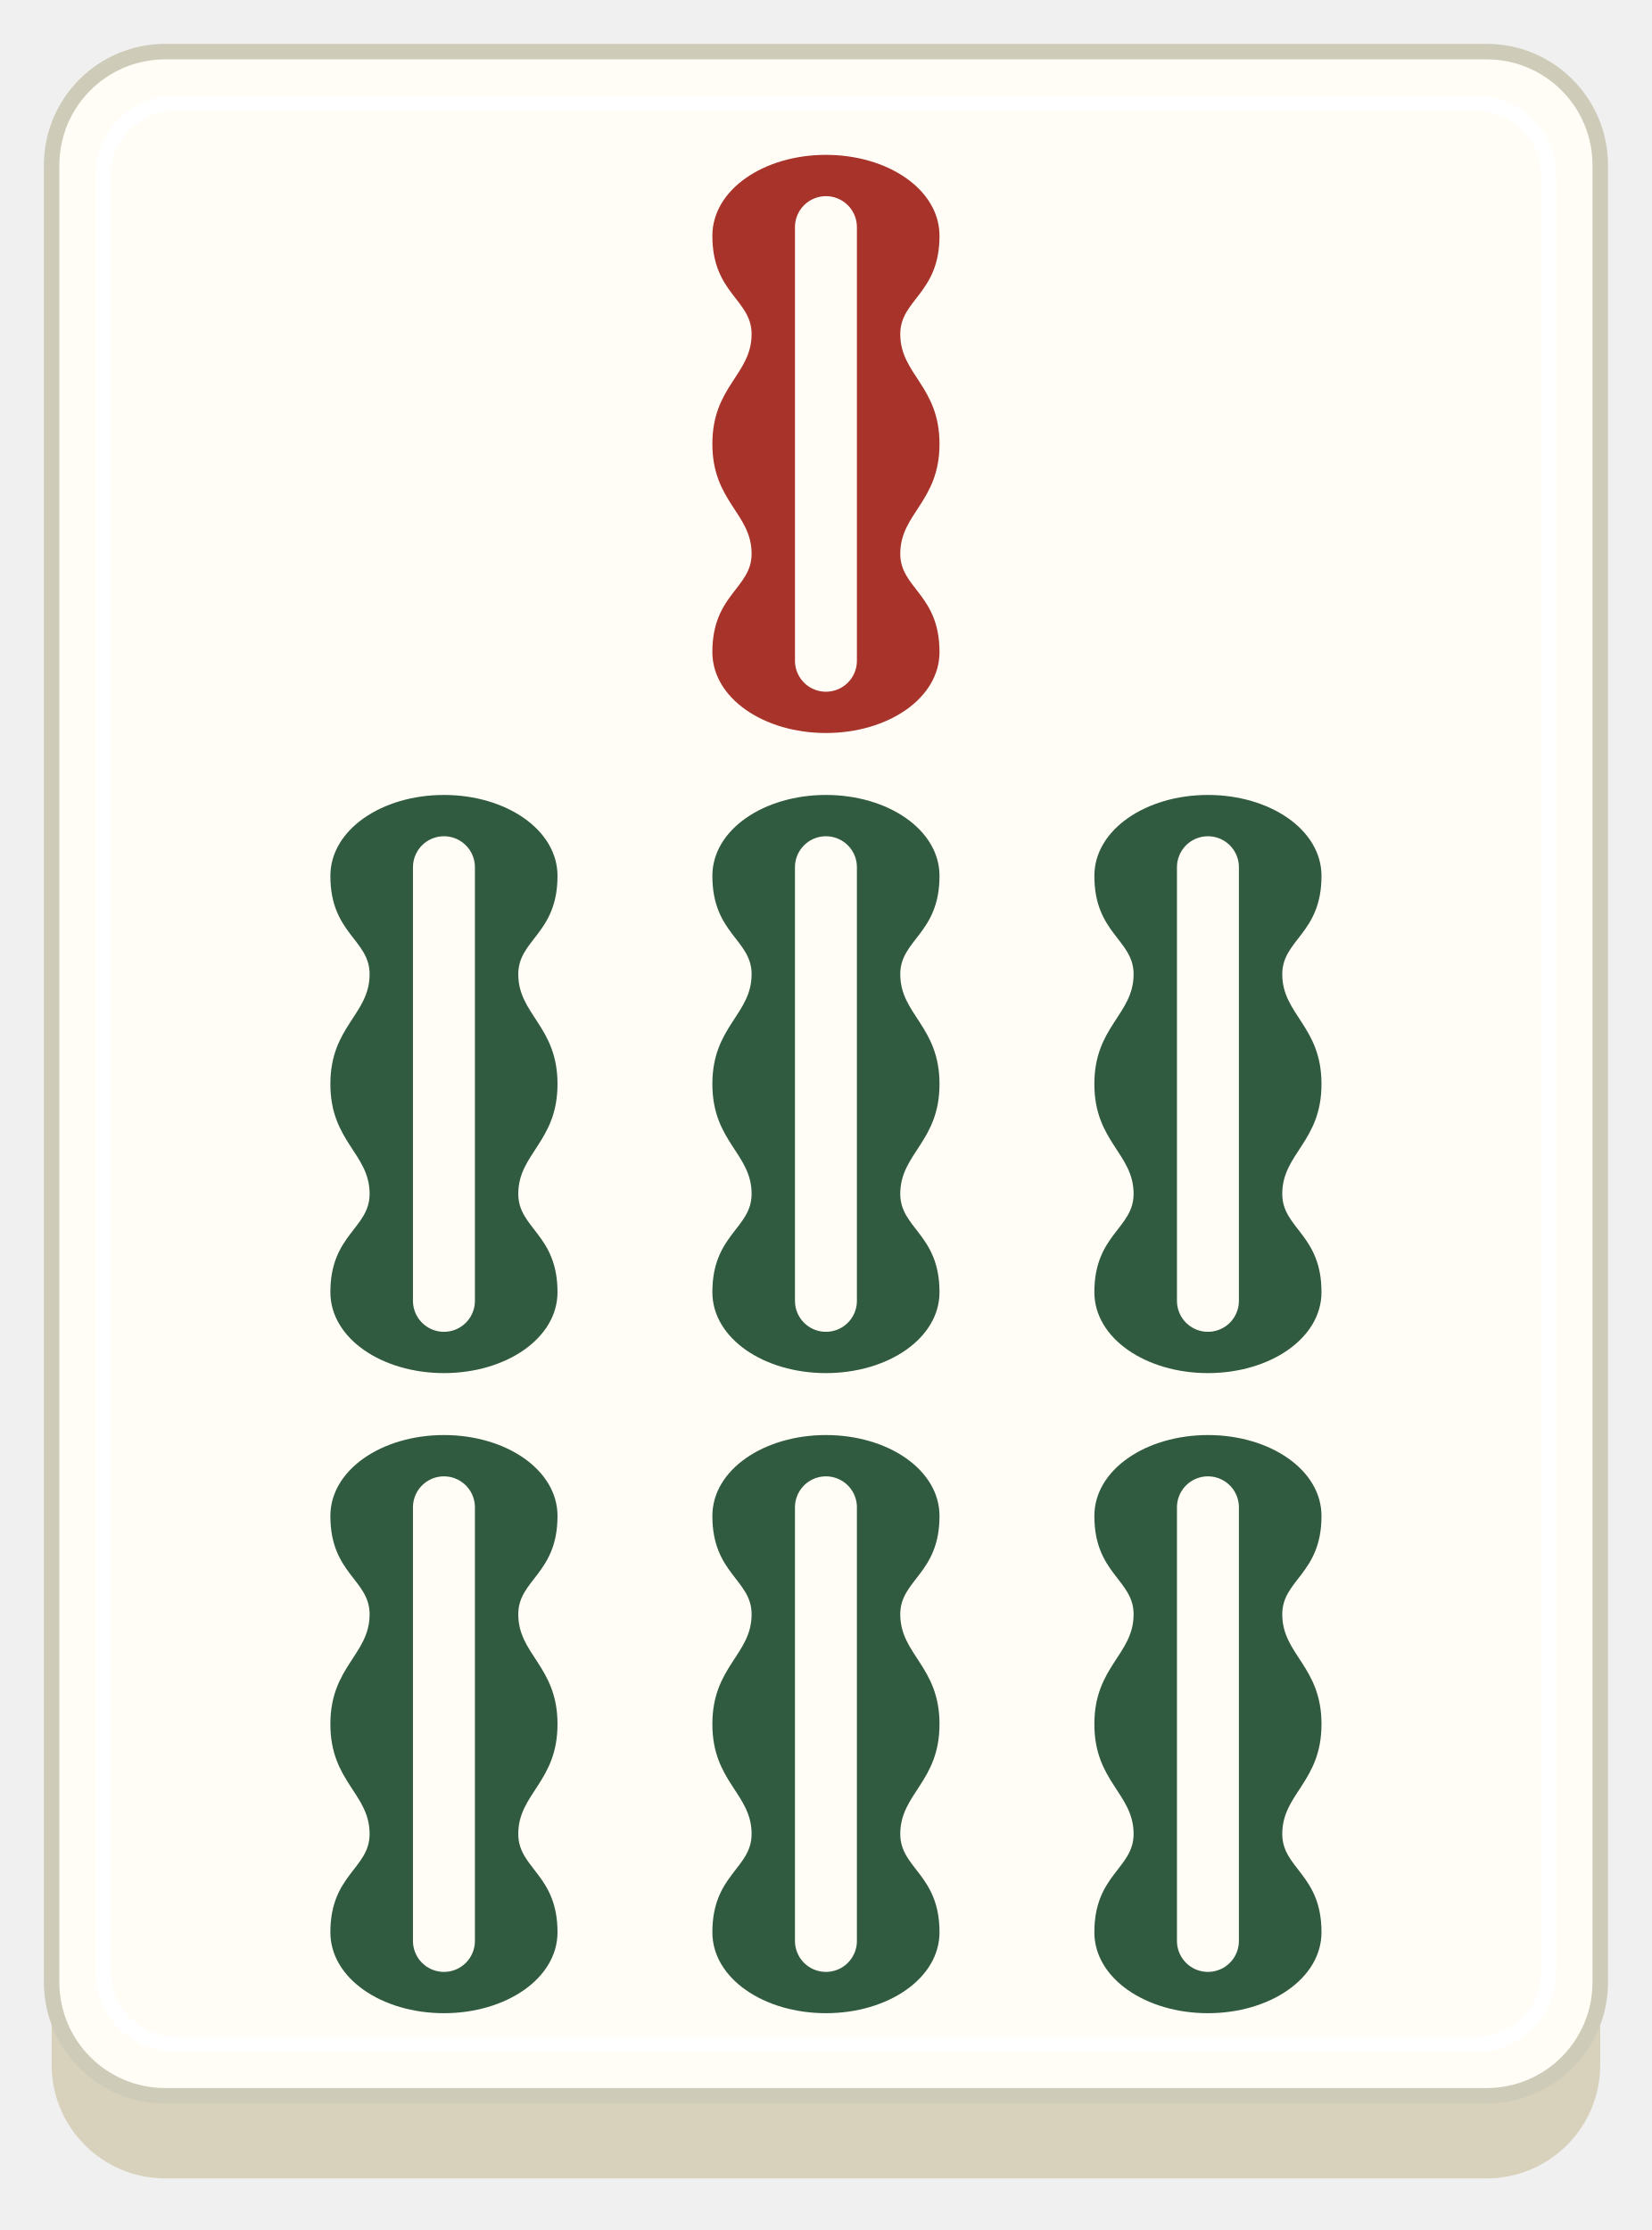
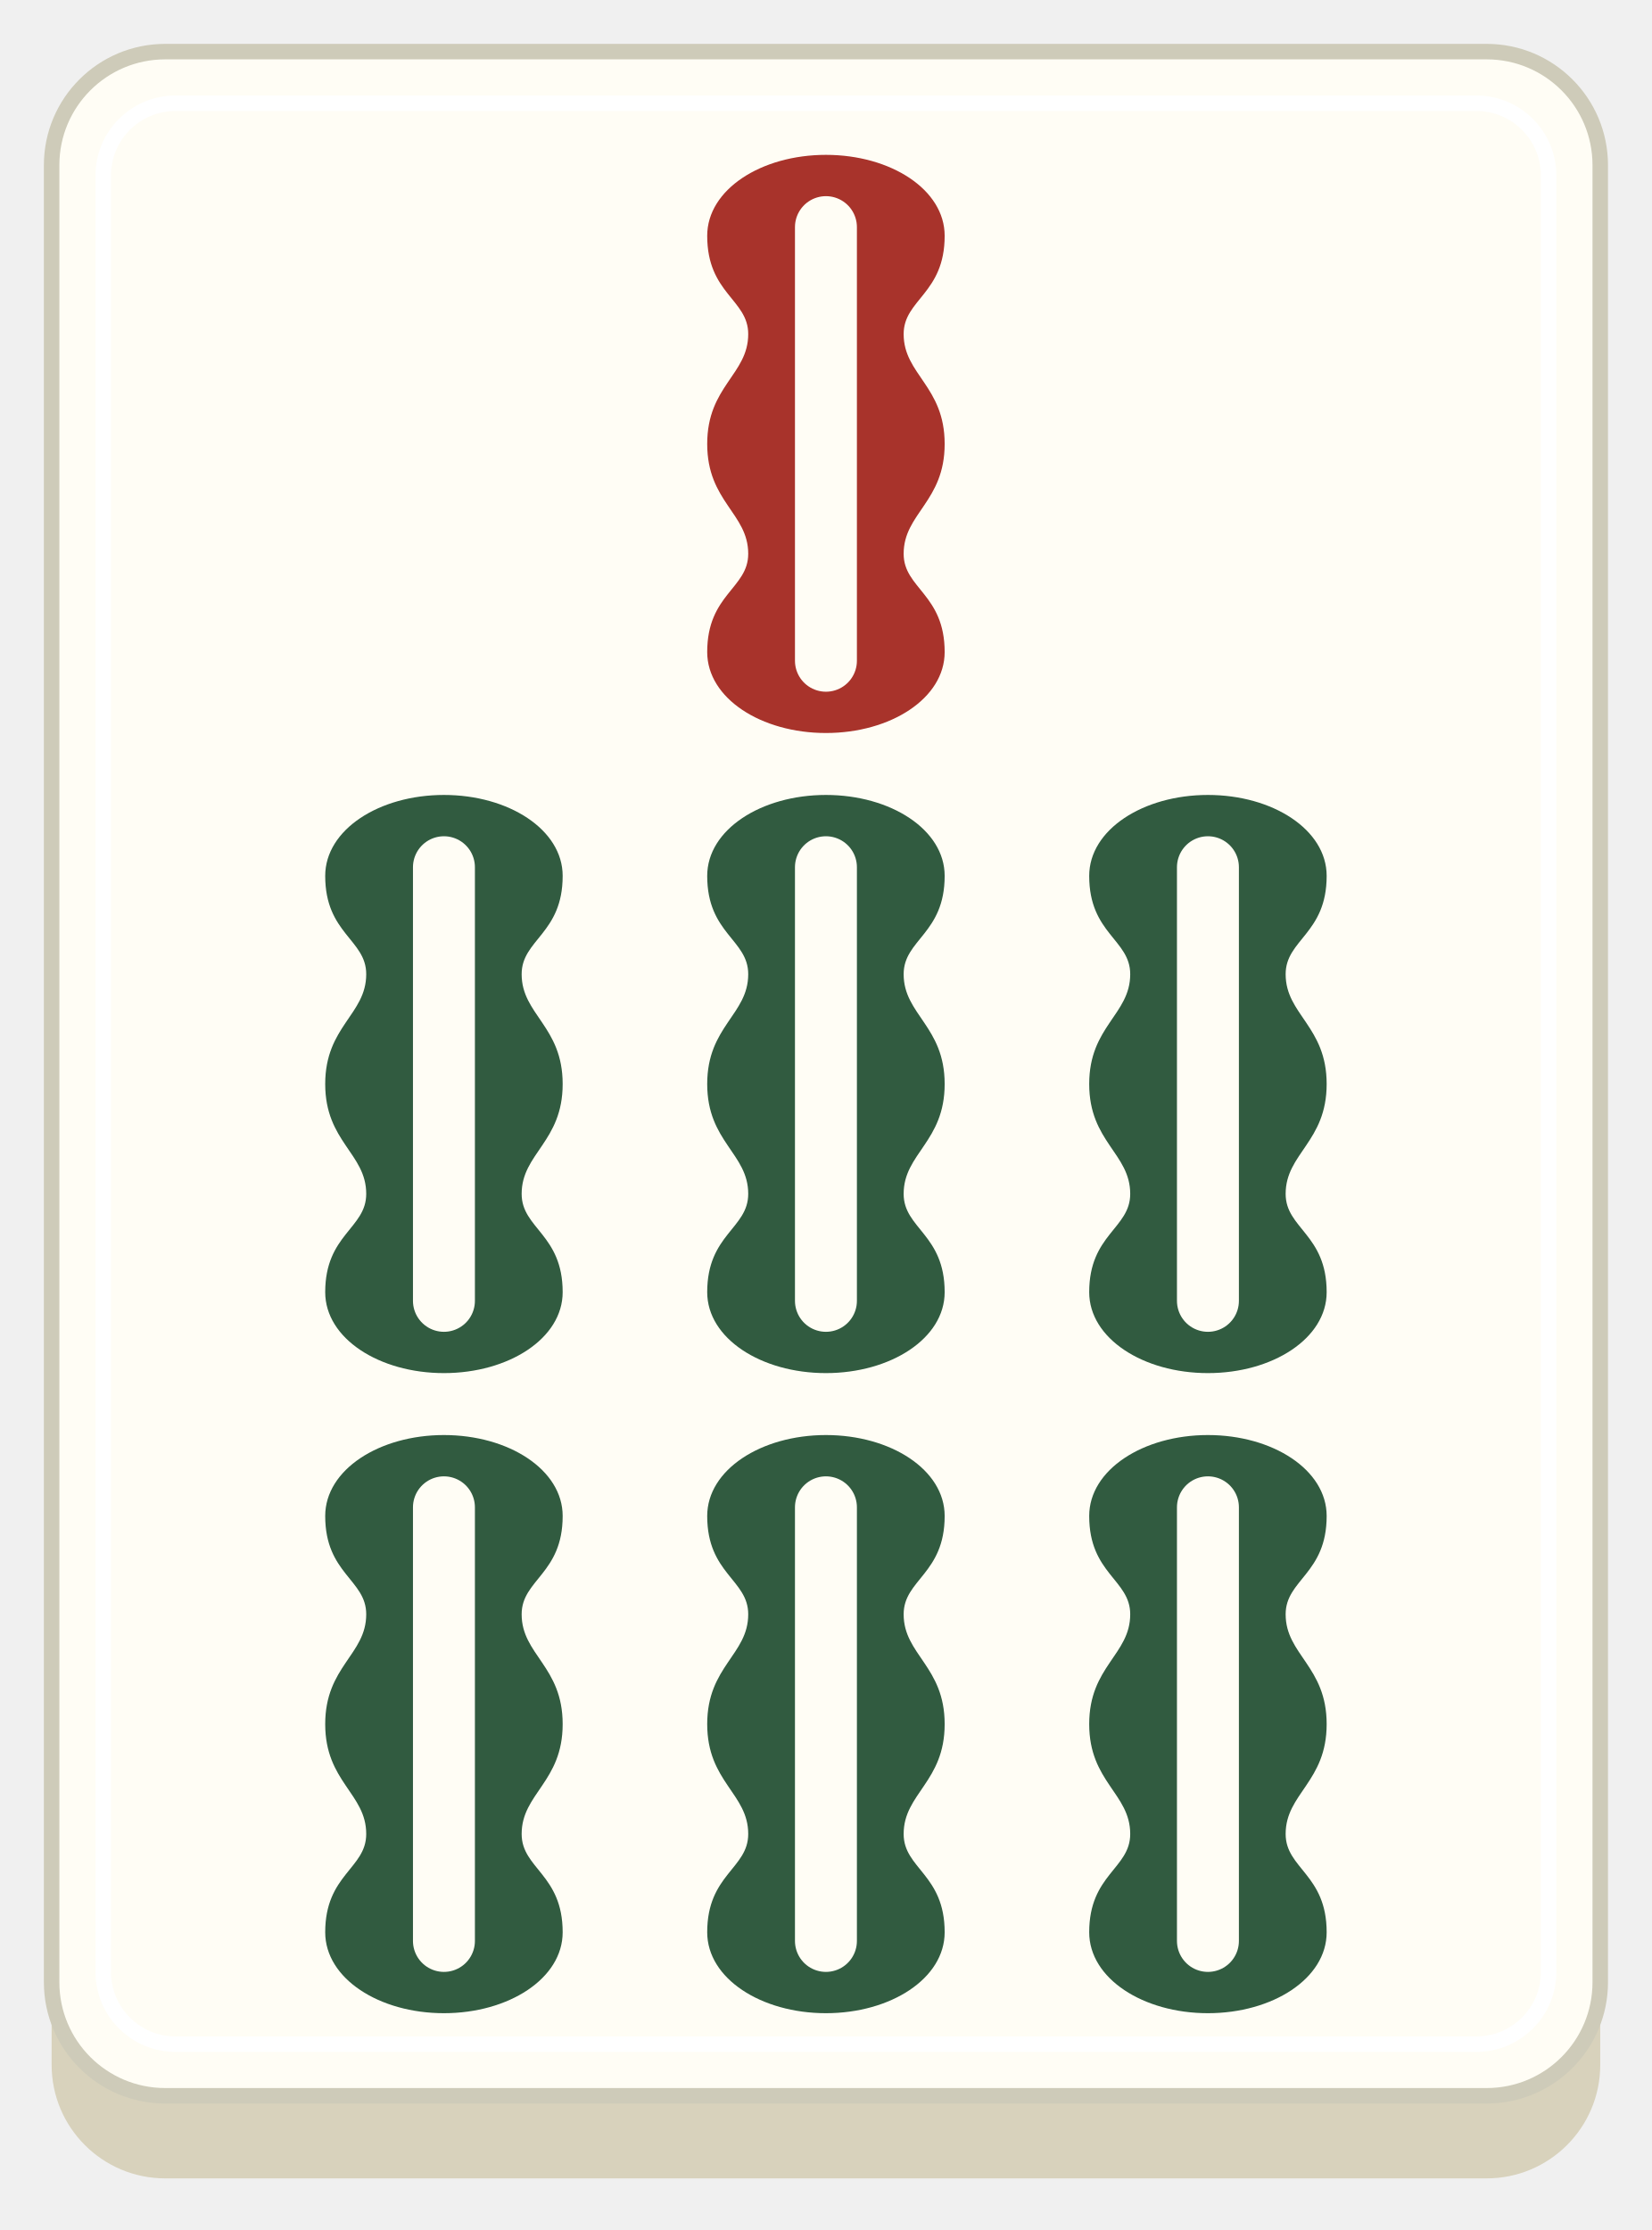
<svg xmlns="http://www.w3.org/2000/svg" viewBox="0 0 160 216" width="160" height="216" data-suit="tiao" data-rank="7" role="img" aria-label="七条">
  <rect x="5" y="13" width="150" height="198" rx="11" fill="#d8d2bc" />
  <rect x="5" y="5" width="150" height="198" rx="11" fill="#fffdf5" stroke="#cecbb9" stroke-width="1.5" />
  <rect x="10" y="10" width="140" height="188" rx="7" fill="none" stroke="#ffffff" stroke-width="1.5" />
-   <g data-pip="1" data-representation="hollow-wave-bamboo" data-length="56" data-width="22" transform="translate(80 43) rotate(0)">
-     <path data-part="outline" d="M0 -28.0       C6 -28.0 11 -24.64 11 -20.16       C11 -14.56 7.2 -14.0 7.2 -10.64       C7.2 -6.72 11 -5.6 11 0       C11 5.6 7.2 6.72 7.2 10.64       C7.2 14.0 11 14.56 11 20.16       C11 24.64 6 28.0 0 28.0       C-6 28.0 -11 24.64 -11 20.16       C-11 14.56 -7.2 14.0 -7.2 10.64       C-7.2 6.72 -11 5.6 -11 0       C-11 -5.6 -7.2 -6.72 -7.2 -10.64       C-7.2 -14.0 -11 -14.56 -11 -20.16       C-11 -24.64 -6 -28.0 0 -28.0Z" fill="#a8332b" />
+   <g data-pip="1" data-representation="hollow-wave-bamboo" data-length="56" data-width="23" transform="translate(80 43) rotate(0)">
+     <path data-part="outline" d="M0 -28.0       C6 -28.0 11 -24.64 11 -20.16       C11 -14.56 7.2 -14.0 7.2 -10.64       C7.2 -6.72 11 -5.6 11 0       C11 5.6 7.2 6.72 7.2 10.64       C7.2 14.0 11 14.56 11 20.16       C11 24.64 6 28.0 0 28.0       C-6 28.0 -11 24.64 -11 20.16       C-11 14.56 -7.2 14.0 -7.2 10.64       C-7.2 6.72 -11 5.6 -11 0       C-11 -5.6 -7.2 -6.72 -7.2 -10.64       C-7.2 -14.0 -11 -14.56 -11 -20.16       C-11 -24.64 -6 -28.0 0 -28.0Z" transform="scale(1.045455 1)" fill="#a8332b" />
    <path data-part="hollow" d="M0 -21.0V21.0" fill="none" stroke="#fffdf5" stroke-width="6" stroke-linecap="round" />
  </g>
-   <g data-pip="2" data-representation="hollow-wave-bamboo" data-length="56" data-width="22" transform="translate(43 105) rotate(0)">
-     <path data-part="outline" d="M0 -28.0       C6 -28.0 11 -24.64 11 -20.16       C11 -14.56 7.2 -14.0 7.2 -10.64       C7.2 -6.72 11 -5.6 11 0       C11 5.6 7.2 6.72 7.2 10.64       C7.2 14.0 11 14.56 11 20.16       C11 24.64 6 28.0 0 28.0       C-6 28.0 -11 24.64 -11 20.16       C-11 14.56 -7.2 14.0 -7.2 10.64       C-7.2 6.72 -11 5.6 -11 0       C-11 -5.6 -7.2 -6.72 -7.2 -10.64       C-7.2 -14.0 -11 -14.56 -11 -20.16       C-11 -24.64 -6 -28.0 0 -28.0Z" fill="#315b40" />
+   <g data-pip="2" data-representation="hollow-wave-bamboo" data-length="56" data-width="23" transform="translate(43 105) rotate(0)">
+     <path data-part="outline" d="M0 -28.0       C6 -28.0 11 -24.64 11 -20.16       C11 -14.56 7.2 -14.0 7.2 -10.64       C7.2 -6.72 11 -5.6 11 0       C11 5.6 7.2 6.72 7.2 10.64       C7.2 14.0 11 14.56 11 20.16       C11 24.64 6 28.0 0 28.0       C-6 28.0 -11 24.64 -11 20.16       C-11 14.56 -7.2 14.0 -7.2 10.64       C-7.2 6.72 -11 5.6 -11 0       C-11 -5.6 -7.2 -6.72 -7.2 -10.64       C-7.2 -14.0 -11 -14.56 -11 -20.16       C-11 -24.64 -6 -28.0 0 -28.0Z" transform="scale(1.045455 1)" fill="#315b40" />
    <path data-part="hollow" d="M0 -21.0V21.0" fill="none" stroke="#fffdf5" stroke-width="6" stroke-linecap="round" />
  </g>
-   <g data-pip="3" data-representation="hollow-wave-bamboo" data-length="56" data-width="22" transform="translate(43 167) rotate(0)">
-     <path data-part="outline" d="M0 -28.0       C6 -28.0 11 -24.64 11 -20.16       C11 -14.56 7.2 -14.0 7.2 -10.64       C7.2 -6.72 11 -5.6 11 0       C11 5.6 7.2 6.72 7.2 10.64       C7.2 14.0 11 14.56 11 20.16       C11 24.64 6 28.0 0 28.0       C-6 28.0 -11 24.64 -11 20.16       C-11 14.56 -7.2 14.0 -7.2 10.64       C-7.2 6.72 -11 5.6 -11 0       C-11 -5.6 -7.2 -6.72 -7.2 -10.64       C-7.2 -14.0 -11 -14.56 -11 -20.16       C-11 -24.64 -6 -28.0 0 -28.0Z" fill="#315b40" />
+   <g data-pip="3" data-representation="hollow-wave-bamboo" data-length="56" data-width="23" transform="translate(43 167) rotate(0)">
+     <path data-part="outline" d="M0 -28.0       C6 -28.0 11 -24.64 11 -20.16       C11 -14.56 7.2 -14.0 7.2 -10.64       C7.2 -6.72 11 -5.6 11 0       C11 5.6 7.2 6.72 7.2 10.64       C7.2 14.0 11 14.56 11 20.16       C11 24.64 6 28.0 0 28.0       C-6 28.0 -11 24.64 -11 20.16       C-11 14.56 -7.2 14.0 -7.2 10.64       C-7.2 6.72 -11 5.6 -11 0       C-11 -5.6 -7.2 -6.72 -7.2 -10.64       C-7.2 -14.0 -11 -14.56 -11 -20.16       C-11 -24.64 -6 -28.0 0 -28.0Z" transform="scale(1.045455 1)" fill="#315b40" />
    <path data-part="hollow" d="M0 -21.0V21.0" fill="none" stroke="#fffdf5" stroke-width="6" stroke-linecap="round" />
  </g>
-   <g data-pip="4" data-representation="hollow-wave-bamboo" data-length="56" data-width="22" transform="translate(80 105) rotate(0)">
-     <path data-part="outline" d="M0 -28.0       C6 -28.0 11 -24.64 11 -20.16       C11 -14.56 7.2 -14.0 7.2 -10.64       C7.2 -6.72 11 -5.6 11 0       C11 5.6 7.2 6.72 7.2 10.64       C7.2 14.0 11 14.56 11 20.16       C11 24.64 6 28.0 0 28.0       C-6 28.0 -11 24.64 -11 20.16       C-11 14.56 -7.2 14.0 -7.2 10.64       C-7.2 6.72 -11 5.6 -11 0       C-11 -5.6 -7.2 -6.72 -7.2 -10.64       C-7.2 -14.0 -11 -14.56 -11 -20.16       C-11 -24.64 -6 -28.0 0 -28.0Z" fill="#315b40" />
+   <g data-pip="4" data-representation="hollow-wave-bamboo" data-length="56" data-width="23" transform="translate(80 105) rotate(0)">
+     <path data-part="outline" d="M0 -28.0       C6 -28.0 11 -24.64 11 -20.16       C11 -14.56 7.2 -14.0 7.2 -10.64       C7.2 -6.72 11 -5.6 11 0       C11 5.6 7.2 6.72 7.2 10.64       C7.2 14.0 11 14.56 11 20.16       C11 24.64 6 28.0 0 28.0       C-6 28.0 -11 24.64 -11 20.16       C-11 14.56 -7.2 14.0 -7.2 10.64       C-7.2 6.72 -11 5.6 -11 0       C-11 -5.6 -7.2 -6.72 -7.2 -10.64       C-7.2 -14.0 -11 -14.56 -11 -20.16       C-11 -24.64 -6 -28.0 0 -28.0Z" transform="scale(1.045455 1)" fill="#315b40" />
    <path data-part="hollow" d="M0 -21.0V21.0" fill="none" stroke="#fffdf5" stroke-width="6" stroke-linecap="round" />
  </g>
-   <g data-pip="5" data-representation="hollow-wave-bamboo" data-length="56" data-width="22" transform="translate(80 167) rotate(0)">
-     <path data-part="outline" d="M0 -28.0       C6 -28.0 11 -24.64 11 -20.16       C11 -14.56 7.2 -14.0 7.2 -10.64       C7.2 -6.72 11 -5.6 11 0       C11 5.6 7.2 6.72 7.2 10.64       C7.2 14.0 11 14.56 11 20.16       C11 24.64 6 28.0 0 28.0       C-6 28.0 -11 24.64 -11 20.16       C-11 14.56 -7.2 14.0 -7.2 10.64       C-7.2 6.72 -11 5.6 -11 0       C-11 -5.6 -7.2 -6.72 -7.2 -10.64       C-7.2 -14.0 -11 -14.56 -11 -20.16       C-11 -24.64 -6 -28.0 0 -28.0Z" fill="#315b40" />
+   <g data-pip="5" data-representation="hollow-wave-bamboo" data-length="56" data-width="23" transform="translate(80 167) rotate(0)">
+     <path data-part="outline" d="M0 -28.0       C6 -28.0 11 -24.64 11 -20.16       C11 -14.56 7.2 -14.0 7.2 -10.64       C7.2 -6.72 11 -5.6 11 0       C11 5.6 7.2 6.72 7.2 10.64       C7.2 14.0 11 14.56 11 20.16       C11 24.64 6 28.0 0 28.0       C-6 28.0 -11 24.64 -11 20.16       C-11 14.56 -7.2 14.0 -7.2 10.64       C-7.2 6.72 -11 5.6 -11 0       C-11 -5.6 -7.2 -6.72 -7.2 -10.64       C-7.2 -14.0 -11 -14.56 -11 -20.16       C-11 -24.64 -6 -28.0 0 -28.0Z" transform="scale(1.045455 1)" fill="#315b40" />
    <path data-part="hollow" d="M0 -21.0V21.0" fill="none" stroke="#fffdf5" stroke-width="6" stroke-linecap="round" />
  </g>
-   <g data-pip="6" data-representation="hollow-wave-bamboo" data-length="56" data-width="22" transform="translate(117 105) rotate(0)">
-     <path data-part="outline" d="M0 -28.0       C6 -28.0 11 -24.64 11 -20.16       C11 -14.56 7.2 -14.0 7.2 -10.64       C7.2 -6.72 11 -5.6 11 0       C11 5.6 7.2 6.72 7.2 10.64       C7.2 14.0 11 14.56 11 20.16       C11 24.64 6 28.0 0 28.0       C-6 28.0 -11 24.64 -11 20.16       C-11 14.56 -7.2 14.0 -7.2 10.64       C-7.2 6.72 -11 5.6 -11 0       C-11 -5.6 -7.2 -6.72 -7.2 -10.64       C-7.2 -14.0 -11 -14.56 -11 -20.16       C-11 -24.64 -6 -28.0 0 -28.0Z" fill="#315b40" />
+   <g data-pip="6" data-representation="hollow-wave-bamboo" data-length="56" data-width="23" transform="translate(117 105) rotate(0)">
+     <path data-part="outline" d="M0 -28.0       C6 -28.0 11 -24.64 11 -20.16       C11 -14.56 7.2 -14.0 7.2 -10.64       C7.2 -6.72 11 -5.6 11 0       C11 5.6 7.2 6.72 7.2 10.64       C7.2 14.0 11 14.56 11 20.16       C11 24.64 6 28.0 0 28.0       C-6 28.0 -11 24.64 -11 20.16       C-11 14.56 -7.2 14.0 -7.2 10.64       C-7.2 6.72 -11 5.6 -11 0       C-11 -5.6 -7.2 -6.72 -7.2 -10.64       C-7.2 -14.0 -11 -14.56 -11 -20.16       C-11 -24.64 -6 -28.0 0 -28.0Z" transform="scale(1.045455 1)" fill="#315b40" />
    <path data-part="hollow" d="M0 -21.0V21.0" fill="none" stroke="#fffdf5" stroke-width="6" stroke-linecap="round" />
  </g>
-   <g data-pip="7" data-representation="hollow-wave-bamboo" data-length="56" data-width="22" transform="translate(117 167) rotate(0)">
-     <path data-part="outline" d="M0 -28.0       C6 -28.0 11 -24.64 11 -20.16       C11 -14.56 7.2 -14.0 7.2 -10.64       C7.2 -6.72 11 -5.6 11 0       C11 5.6 7.2 6.72 7.2 10.64       C7.2 14.0 11 14.56 11 20.16       C11 24.64 6 28.0 0 28.0       C-6 28.0 -11 24.64 -11 20.16       C-11 14.56 -7.2 14.0 -7.2 10.64       C-7.2 6.72 -11 5.6 -11 0       C-11 -5.6 -7.2 -6.72 -7.2 -10.64       C-7.2 -14.0 -11 -14.56 -11 -20.16       C-11 -24.64 -6 -28.0 0 -28.0Z" fill="#315b40" />
+   <g data-pip="7" data-representation="hollow-wave-bamboo" data-length="56" data-width="23" transform="translate(117 167) rotate(0)">
+     <path data-part="outline" d="M0 -28.0       C6 -28.0 11 -24.64 11 -20.16       C11 -14.56 7.2 -14.0 7.2 -10.64       C7.2 -6.72 11 -5.6 11 0       C11 5.6 7.2 6.72 7.2 10.64       C7.2 14.0 11 14.56 11 20.16       C11 24.64 6 28.0 0 28.0       C-6 28.0 -11 24.64 -11 20.16       C-11 14.56 -7.2 14.0 -7.2 10.64       C-7.2 6.72 -11 5.6 -11 0       C-11 -5.6 -7.2 -6.72 -7.2 -10.64       C-7.2 -14.0 -11 -14.56 -11 -20.16       C-11 -24.64 -6 -28.0 0 -28.0Z" transform="scale(1.045455 1)" fill="#315b40" />
    <path data-part="hollow" d="M0 -21.0V21.0" fill="none" stroke="#fffdf5" stroke-width="6" stroke-linecap="round" />
  </g>
</svg>
